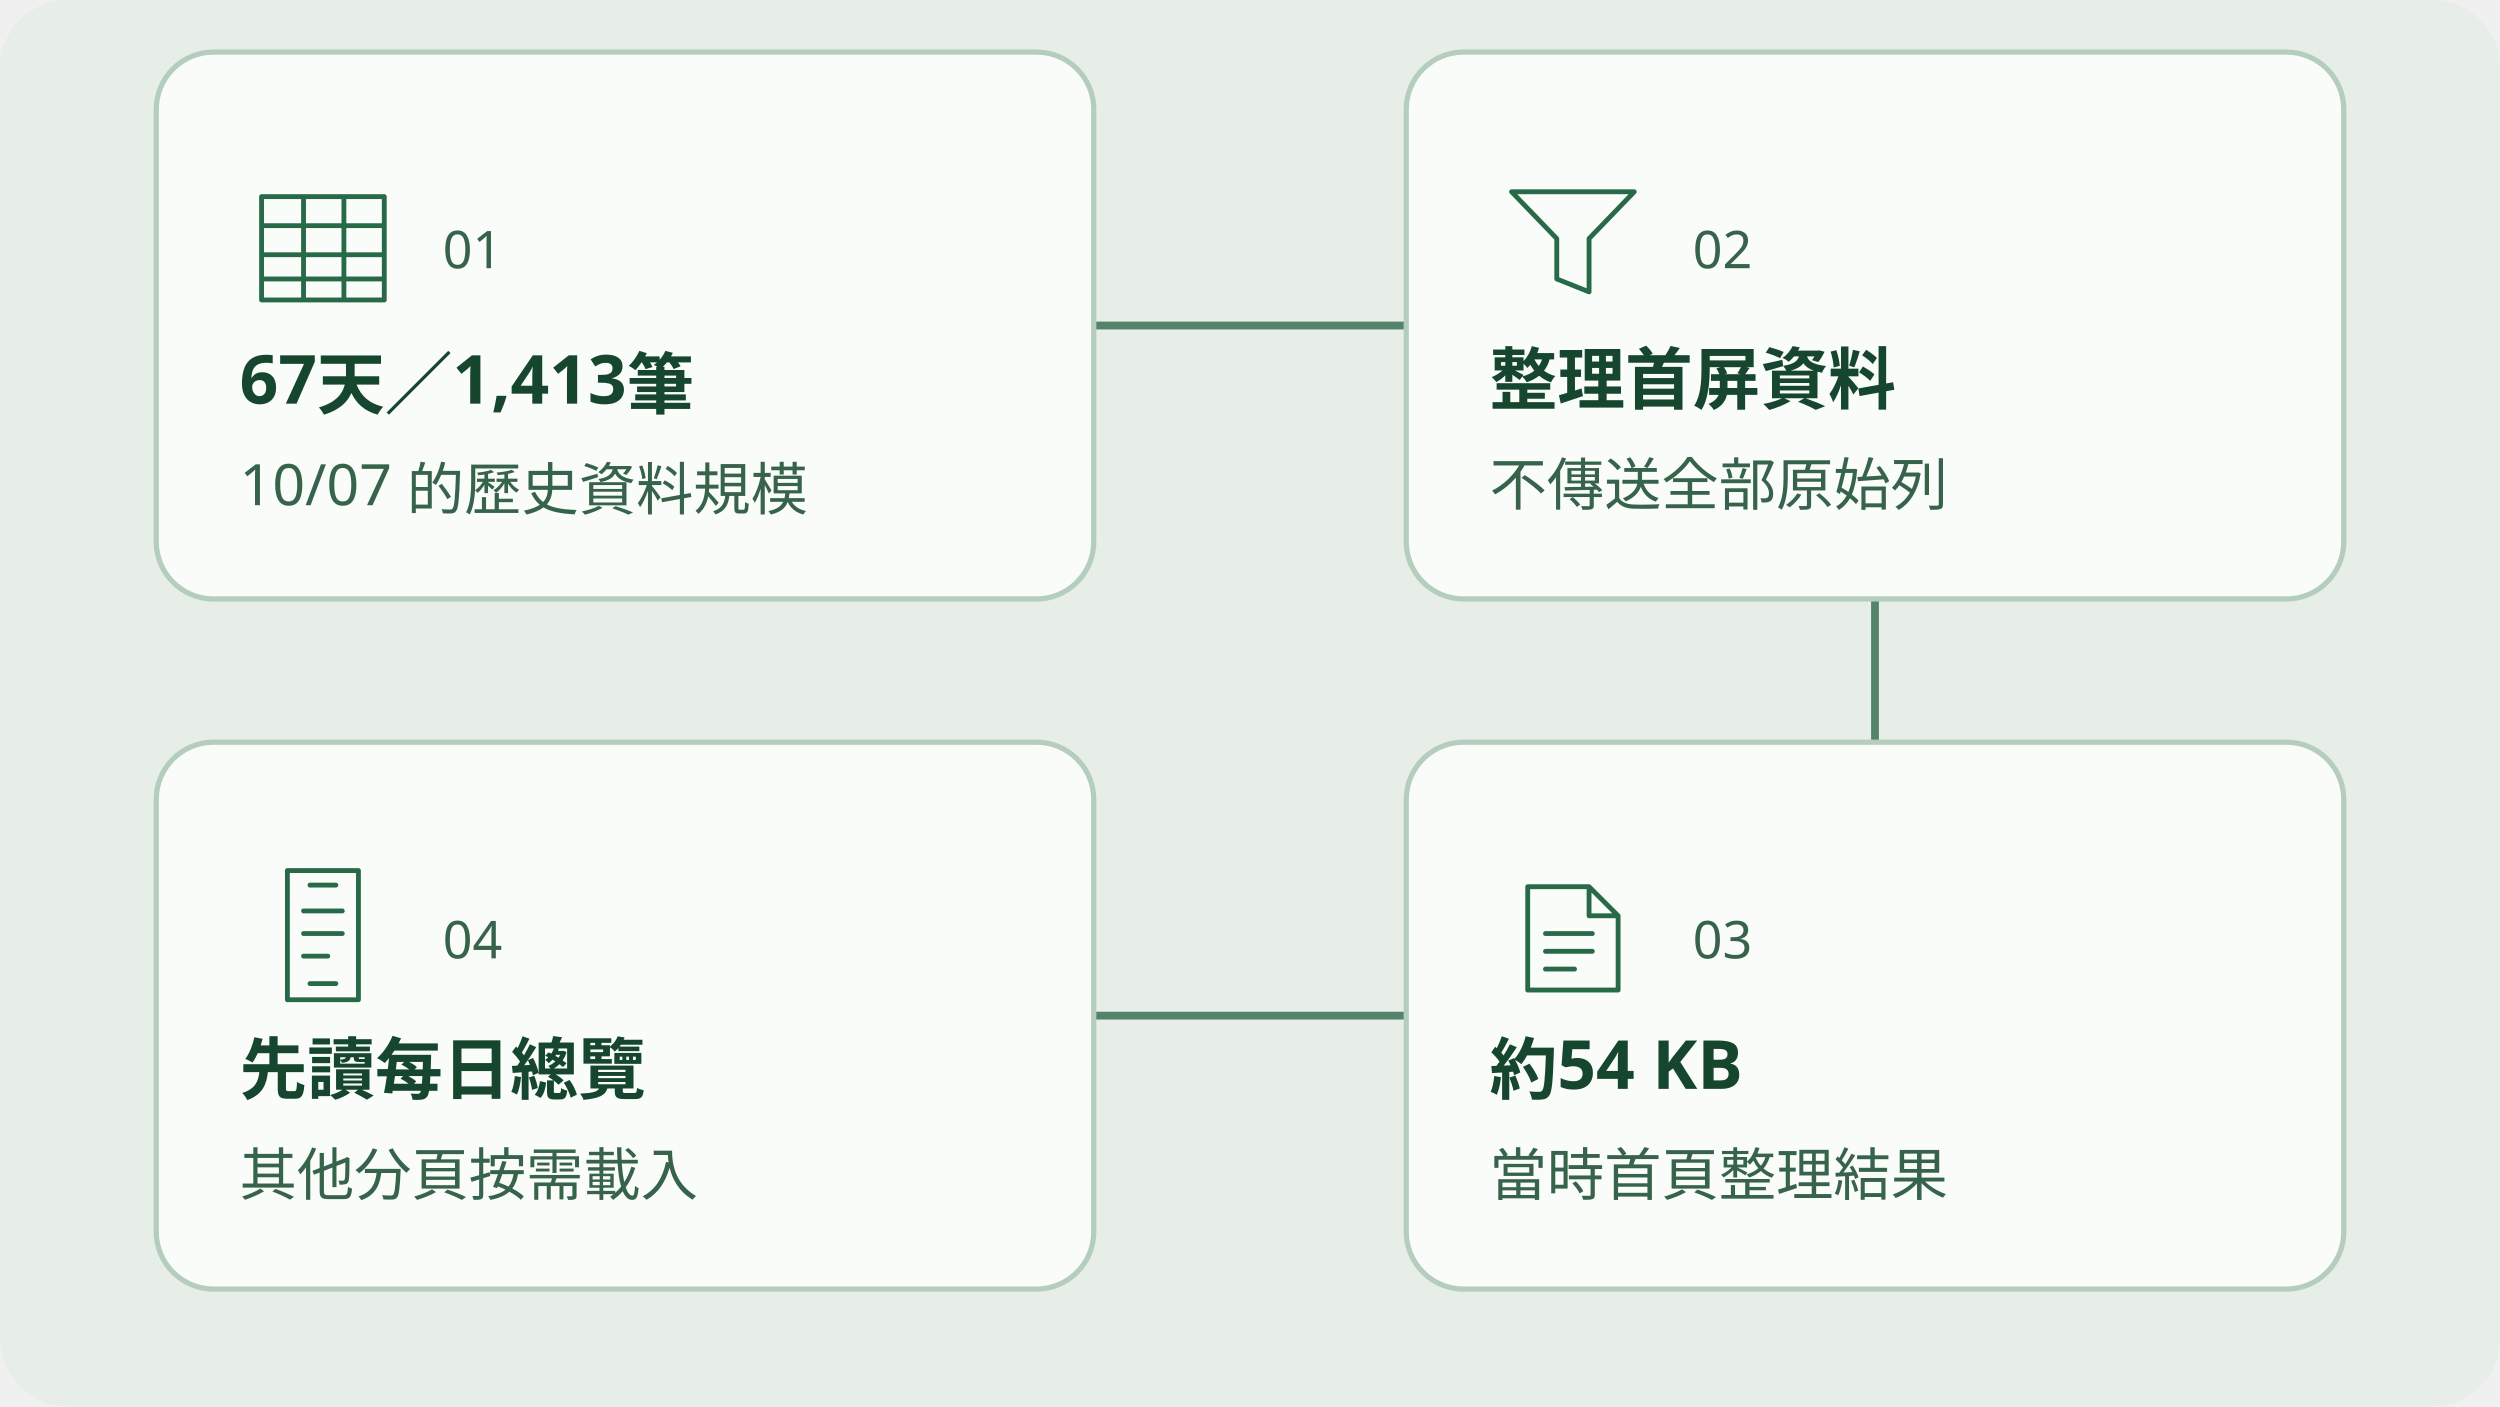
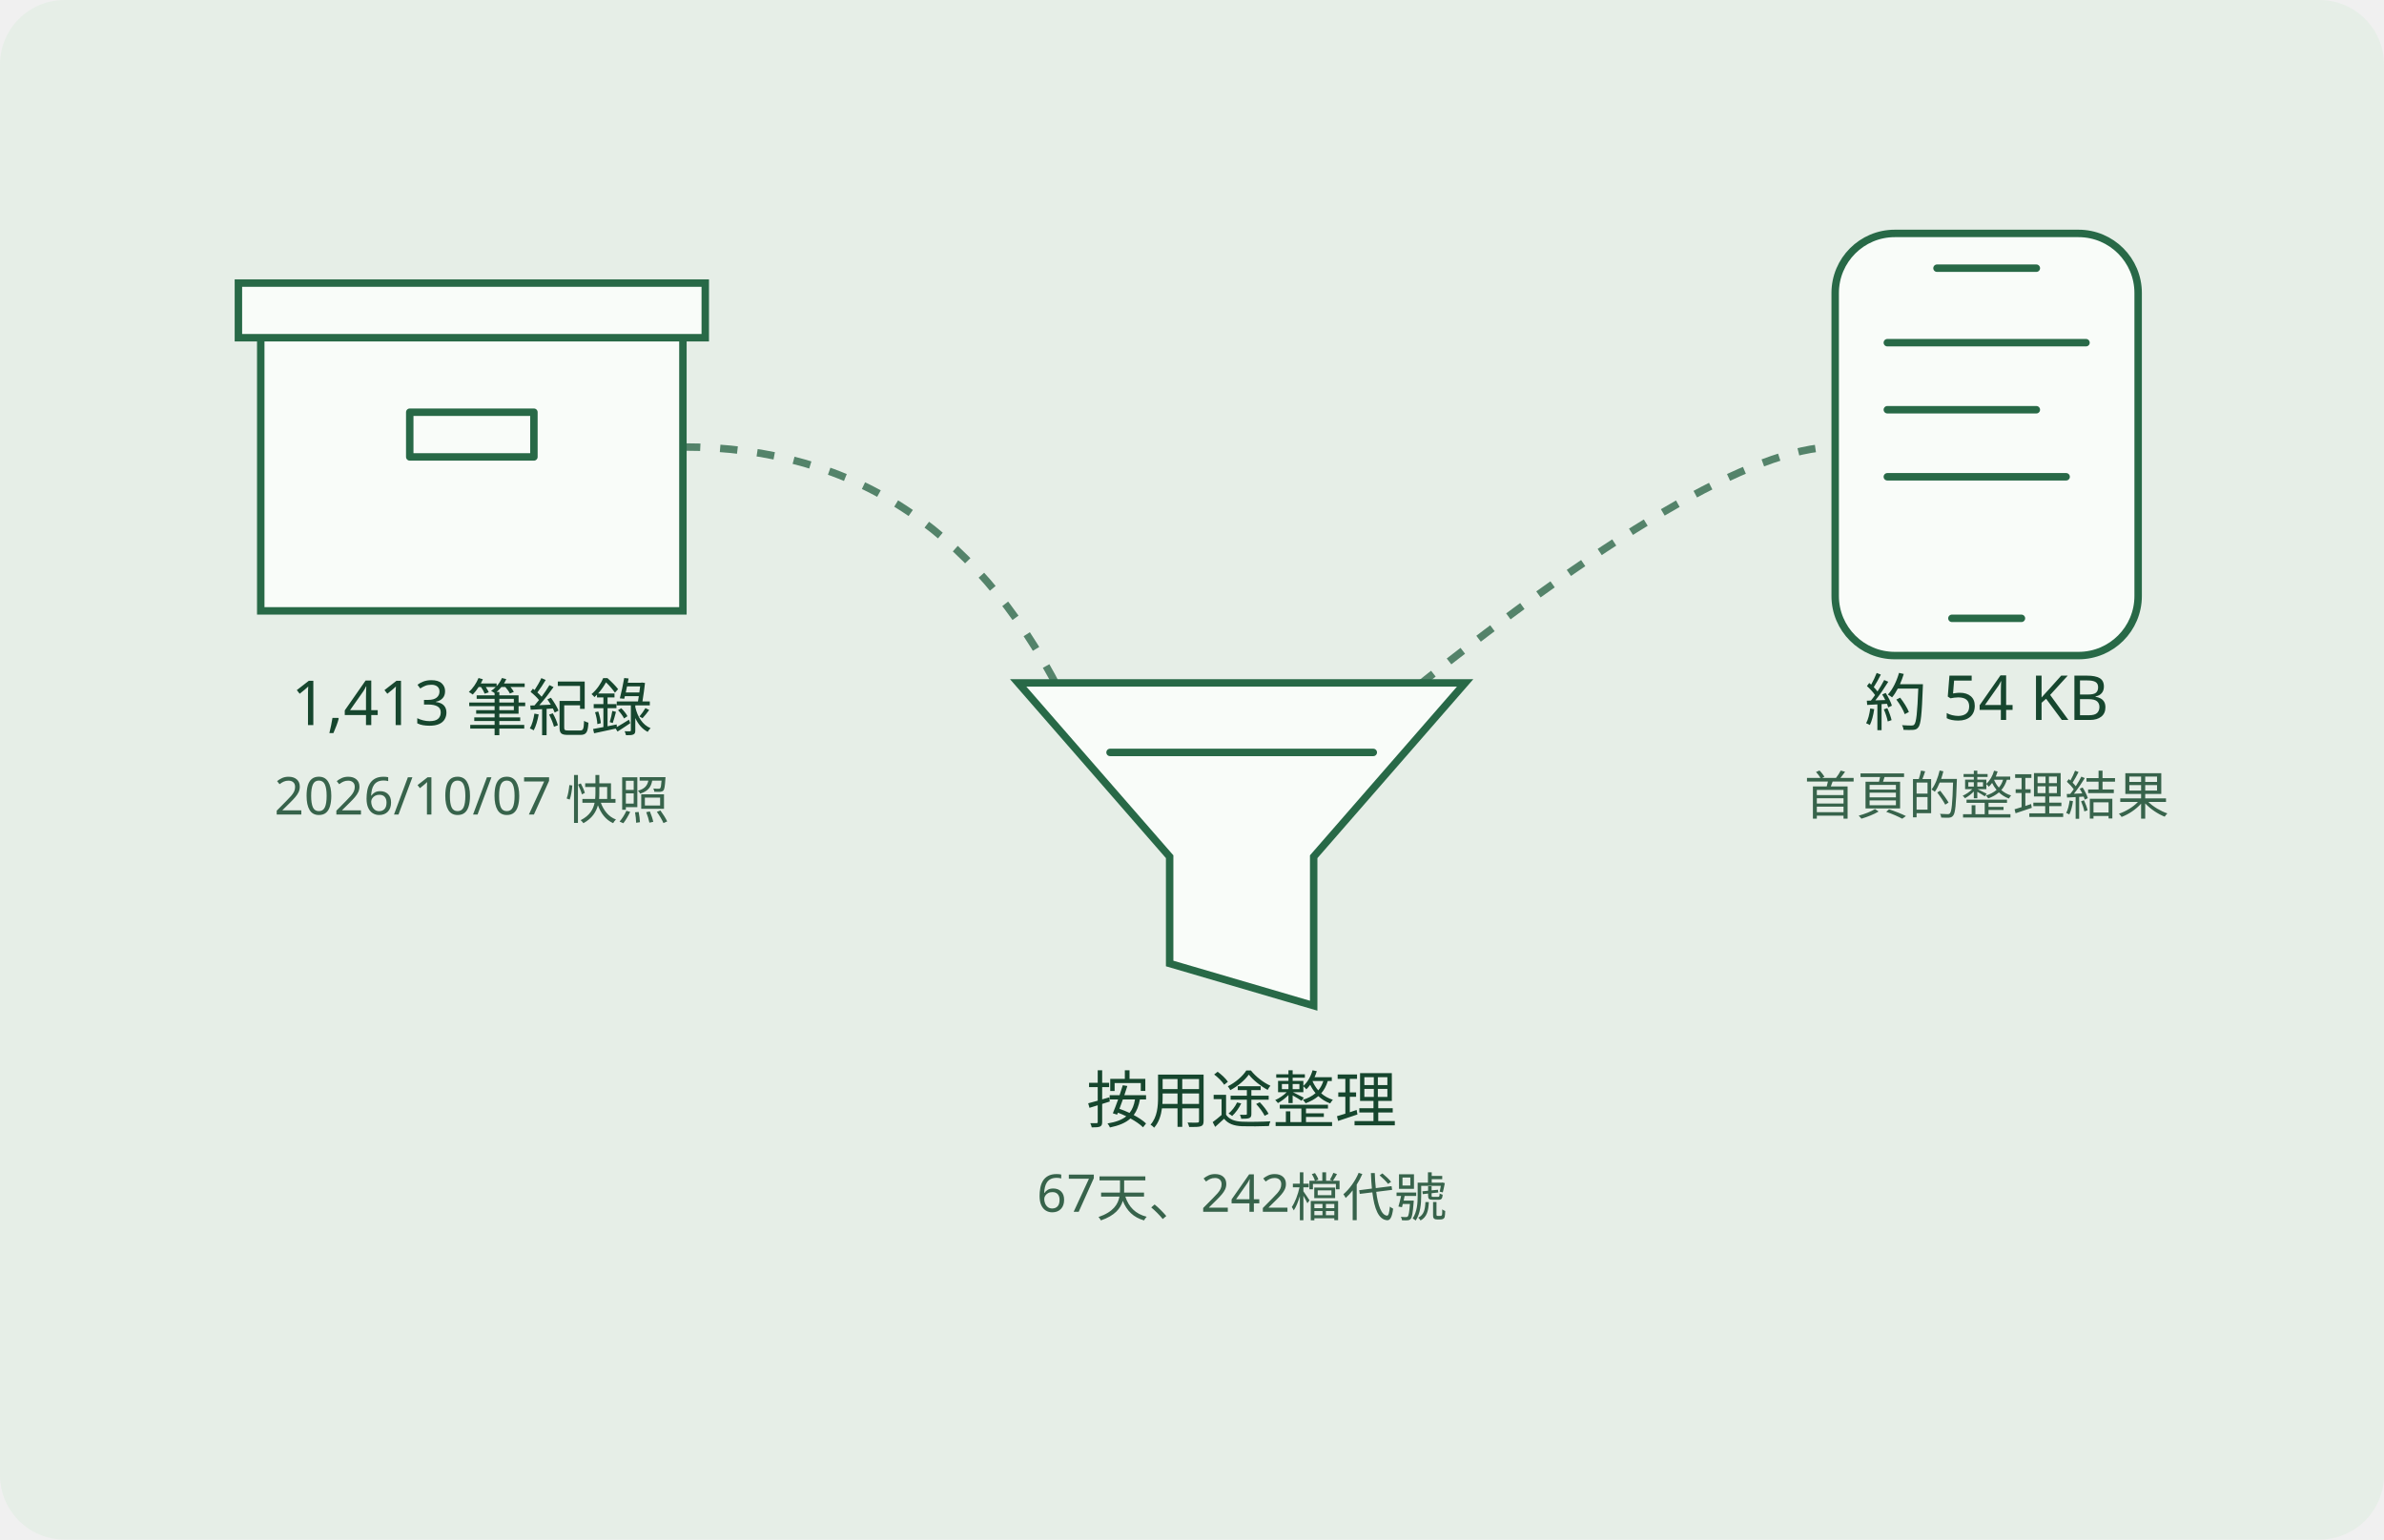
- <svg xmlns="http://www.w3.org/2000/svg" class="book-art" role="img" aria-label="首屏只讀整理結果" viewBox="0 0 960 540">
-   <rect width="960" height="540" rx="26" fill="#e6eee7" />
-   <path d="M420 125H540" data-book-path="0" fill="none" stroke="#54836a" stroke-width="3" />
-   <path d="M720 230V285" data-book-path="1" fill="none" stroke="#54836a" stroke-width="3" />
-   <path d="M540 390H420" data-book-path="2" fill="none" stroke="#54836a" stroke-width="3" />
-   <g data-book-node="0" transform="translate(240,125)">
-     <rect class="bk-node-bg" x="-180" y="-105" width="360" height="210" rx="22" fill="#f9fcf9" stroke="#b4cdbc" stroke-width="2" />
-     <g transform="translate(-116,-34) scale(.62)" fill="none" stroke="#286947" stroke-width="3" stroke-linecap="round" stroke-linejoin="round">
-       <path d="M-38-25h76v64h-76zM-38-7h76M-38 11h76M-38 26h76M-12-25v64M13-25v64" />
-     </g>
-     <text x="-70" y="-22" fill="#37634b" font-size="20" font-family="system-ui,sans-serif">01</text>
-     <text class="bk-label" x="-148" y="30" fill="#16462e" font-size="26" font-weight="600" font-family="system-ui,sans-serif">67天／1,413筆</text>
-     <text x="-148" y="69" fill="#37634b" font-size="22" font-family="system-ui,sans-serif">10/07 的歷史資料規模</text>
+ <svg xmlns="http://www.w3.org/2000/svg" class="book-art" data-illustration="bespoke" data-mobile-viewbox="0 0 480 1000" viewBox="0 0 960 620" role="img" aria-label="原始資料留在後端，首頁只取整理結果">
+   <rect width="960" height="620" rx="26" fill="#e6eee7" />
+   <path data-book-path="0" d="M275 180Q380 180 430 285" data-mobile-d="M240 150H450V330Q450 360 325 360" fill="none" stroke="#54836a" stroke-width="3" stroke-dasharray="7 8" />
+   <path data-book-path="1" d="M560 285Q690 180 739 180" data-mobile-d="M235 450H25V640Q25 670 150 670" fill="none" stroke="#54836a" stroke-width="3" stroke-dasharray="7 8" />
+   <g data-book-node="0" transform="translate(190,180)" data-mobile-transform="translate(150,150)">
+     <path class="bk-node-bg" d="M-85-44H85V66H-85ZM-94-66H94V-44H-94Z" fill="#f9fcf9" stroke="#286947" stroke-width="3" />
+     <path d="M-25-14h50v18h-50Z" fill="none" stroke="#286947" stroke-width="3" stroke-linecap="round" stroke-linejoin="round" />
+     <text x="0" y="112" text-anchor="middle" fill="#16462e" font-size="25" font-family="system-ui,sans-serif">1,413 筆紀錄</text>
+     <text x="0" y="148" text-anchor="middle" fill="#37634b" font-size="21" font-family="system-ui,sans-serif">2026/10/07 快照</text>
  </g>
-   <g data-book-node="1" transform="translate(720,125)">
-     <rect class="bk-node-bg" x="-180" y="-105" width="360" height="210" rx="22" fill="#f9fcf9" stroke="#b4cdbc" stroke-width="2" />
-     <g transform="translate(-116,-34) scale(.62)" fill="none" stroke="#286947" stroke-width="3" stroke-linecap="round" stroke-linejoin="round">
-       <path d="M-38-28h76L10 1v33l-20-8V1z" />
-     </g>
-     <text x="-70" y="-22" fill="#37634b" font-size="20" font-family="system-ui,sans-serif">02</text>
-     <text class="bk-label" x="-148" y="30" fill="#16462e" font-size="26" font-weight="600" font-family="system-ui,sans-serif">整理首屏資料</text>
-     <text x="-148" y="69" fill="#37634b" font-size="22" font-family="system-ui,sans-serif">不傳送全部原始列</text>
+   <g data-book-node="1" transform="translate(500,340)" data-mobile-transform="translate(325,450)">
+     <path class="bk-node-bg" d="M-90-65H90L29 5V65L-29 48V5Z" fill="#f9fcf9" stroke="#286947" stroke-width="3" />
+     <path d="M-53-37H53" fill="none" stroke="#286947" stroke-width="3" stroke-linecap="round" stroke-linejoin="round" />
+     <text x="0" y="112" text-anchor="middle" fill="#16462e" font-size="25" font-family="system-ui,sans-serif">按用途整理</text>
+     <text x="0" y="148" text-anchor="middle" fill="#37634b" font-size="21" font-family="system-ui,sans-serif">67天、242檔代號</text>
  </g>
-   <g data-book-node="2" transform="translate(720,390)">
-     <rect class="bk-node-bg" x="-180" y="-105" width="360" height="210" rx="22" fill="#f9fcf9" stroke="#b4cdbc" stroke-width="2" />
-     <g transform="translate(-116,-34) scale(.62)" fill="none" stroke="#286947" stroke-width="3" stroke-linecap="round" stroke-linejoin="round">
-       <path d="M-28-25h38l18 18v46h-56zM10-25v18h18M-17 4h29M-17 15h29M-17 26h18" />
-     </g>
-     <text x="-70" y="-22" fill="#37634b" font-size="20" font-family="system-ui,sans-serif">03</text>
-     <text class="bk-label" x="-148" y="30" fill="#16462e" font-size="26" font-weight="600" font-family="system-ui,sans-serif">約54 KB</text>
-     <text x="-148" y="69" fill="#37634b" font-size="22" font-family="system-ui,sans-serif">當時首頁整理結果</text>
+   <g data-book-node="2" transform="translate(800,180)" data-mobile-transform="translate(150,760)">
+     <rect class="bk-node-bg" x="-61" y="-86" width="122" height="170" rx="24" fill="#f9fcf9" stroke="#286947" stroke-width="3" />
+     <path d="M-20-72h40M-14 69h28M-40-42h80M-40-15h60M-40 12h72" fill="none" stroke="#286947" stroke-width="3" stroke-linecap="round" stroke-linejoin="round" />
+     <text x="0" y="112" text-anchor="middle" fill="#16462e" font-size="25" font-family="system-ui,sans-serif">約 54 KB</text>
+     <text x="0" y="148" text-anchor="middle" fill="#37634b" font-size="21" font-family="system-ui,sans-serif">首頁的整理結果</text>
  </g>
-   <g data-book-node="3" transform="translate(240,390)">
-     <rect class="bk-node-bg" x="-180" y="-105" width="360" height="210" rx="22" fill="#f9fcf9" stroke="#b4cdbc" stroke-width="2" />
-     <g transform="translate(-116,-34) scale(.62)" fill="none" stroke="#286947" stroke-width="3" stroke-linecap="round" stroke-linejoin="round">
-       <path d="M-22-35h44v80h-44zM-8-26h16M-8 35h16M-12-10h24M-12 4h24M-12 18h15" />
-     </g>
-     <text x="-70" y="-22" fill="#37634b" font-size="20" font-family="system-ui,sans-serif">04</text>
-     <text class="bk-label" x="-148" y="30" fill="#16462e" font-size="26" font-weight="600" font-family="system-ui,sans-serif">先讀每日總覽</text>
-     <text x="-148" y="69" fill="#37634b" font-size="22" font-family="system-ui,sans-serif">其他分頁按需載入</text>
-   </g>
-   <circle class="book-packet" r="9" fill="#bd5934" stroke="#fff" stroke-width="3" opacity="0" />
+   <circle class="book-packet" r="9" fill="#bd5934" stroke="white" stroke-width="3" opacity="0" />
</svg>
